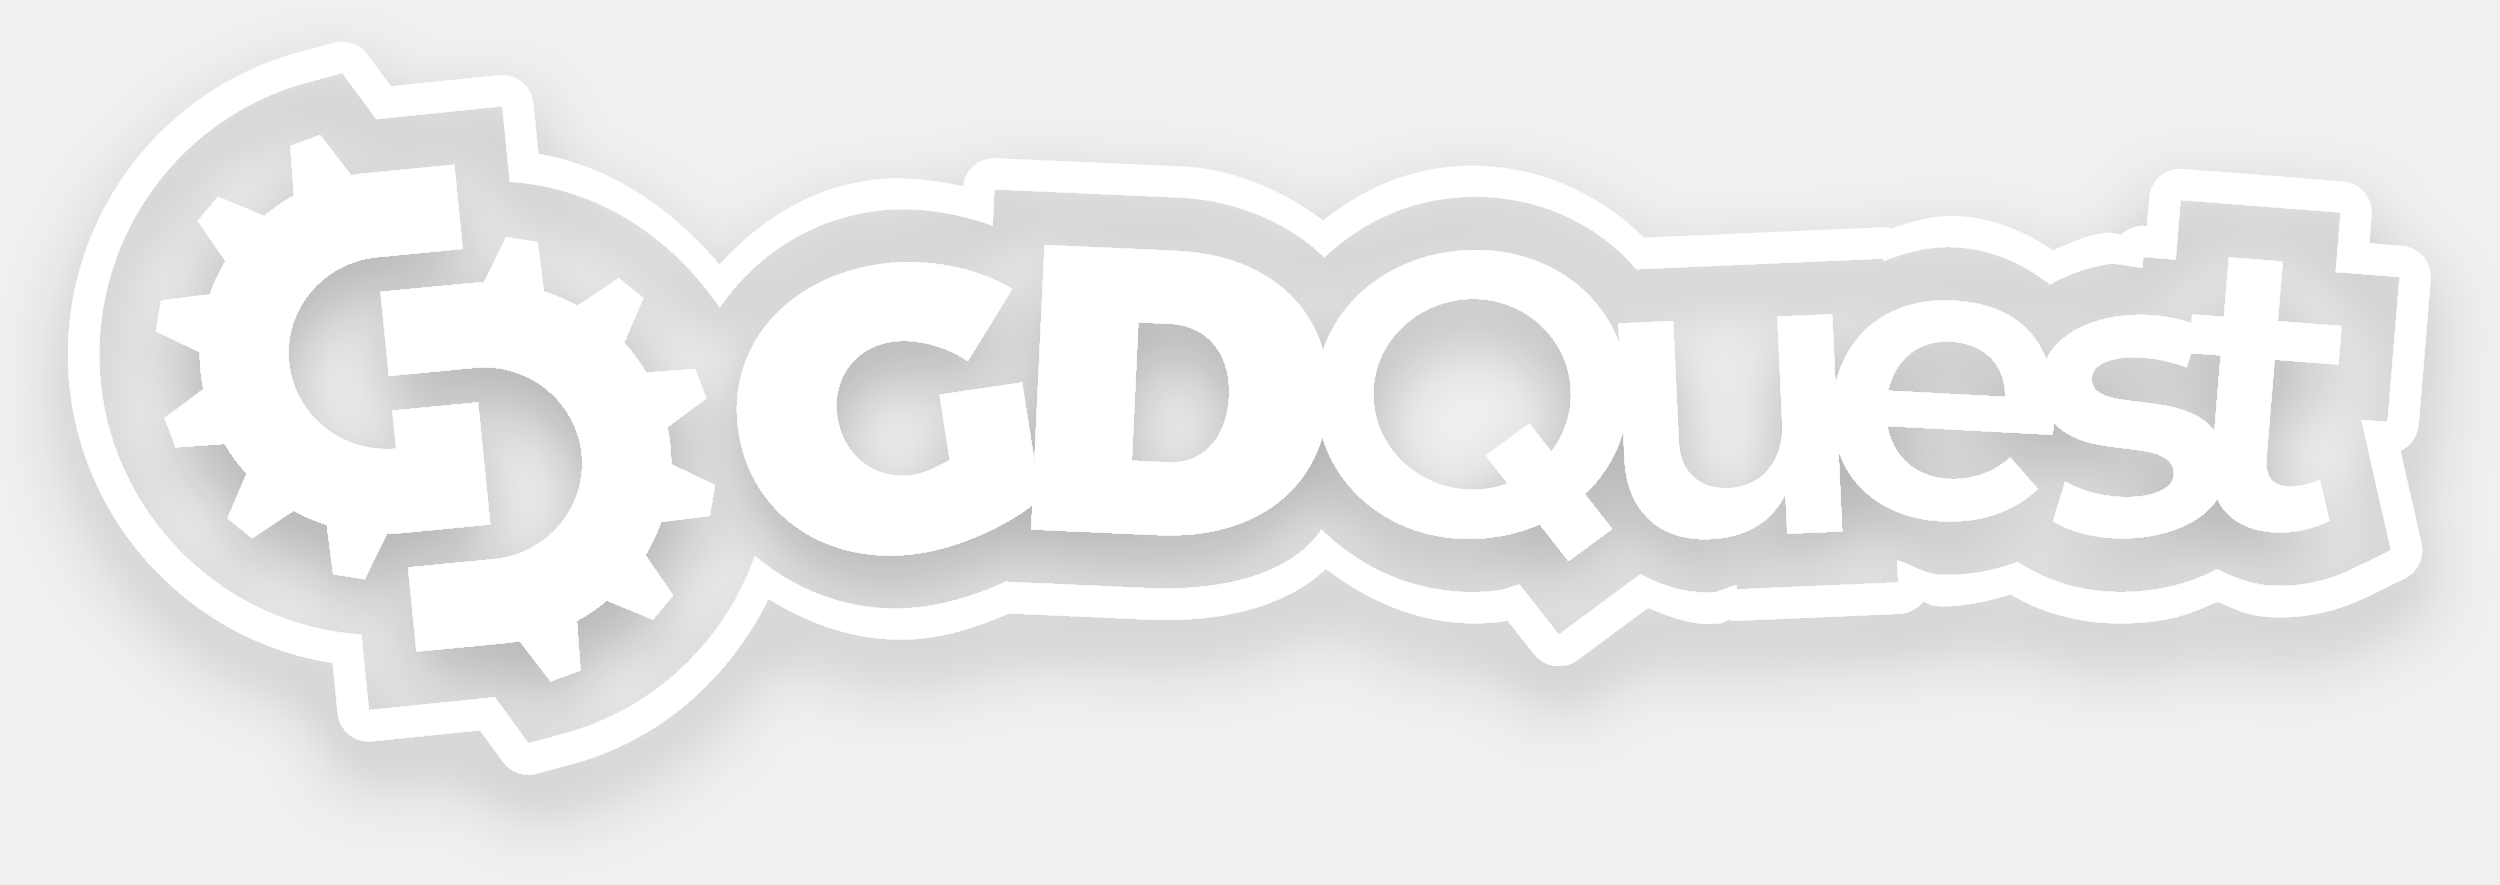
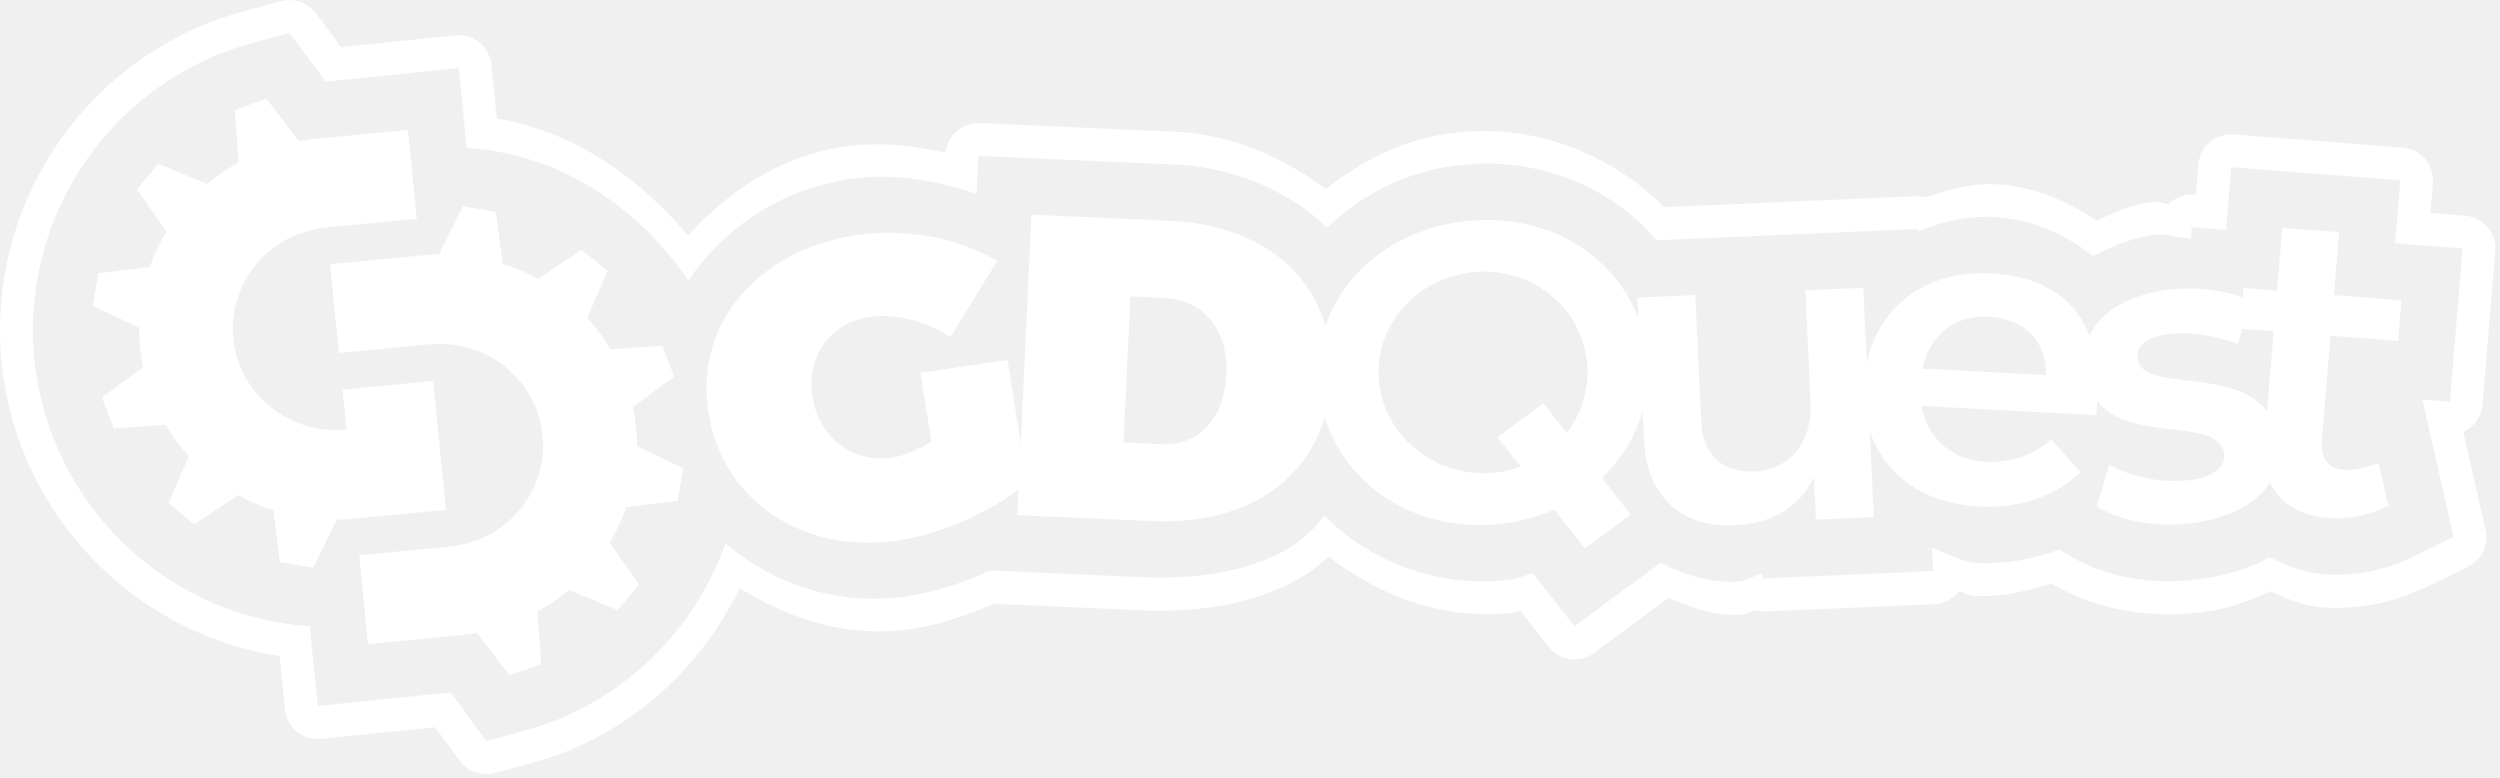
- <svg xmlns="http://www.w3.org/2000/svg" width="147" class="svg-logo" height="52" fill="white" version="1.1" viewBox="0 0 147 52">
-   <g id="gdquest" filter="url(#dropshadow)">
-     <path id="outline" d="m20.195 2.455c-0.182-0.006-0.363 0.014-0.539 0.061l-2.072 0.561c-7.985 2.148-13.574 9.44-13.584 17.73v0.006 0.012c0 9.105 6.729 16.794 15.562 18.151l0.022 0.178 0.278 2.788c0.024 0.24 0.094 0.473 0.208 0.686 0.114 0.213 0.268 0.401 0.454 0.554 0.186 0.153 0.401 0.267 0.631 0.337 0.231 0.07 0.472 0.093 0.712 0.068l6.362-0.65 1.361 1.86c0.218 0.298 0.52 0.523 0.868 0.646 0.348 0.123 0.724 0.137 1.08 0.042l2.072-0.557c5.227-1.405 9.293-5.081 11.57-9.727 2.775 1.713 6.005 2.791 9.556 2.27 1.615-0.238 3.132-0.785 4.587-1.407l8.572 0.379c0.013 2e-4 0.025 2e-4 0.037 0 3.702 0.097 7.512-0.647 10.038-3.006 2.863 2.205 6.411 3.6 10.324 3.114 0.201-0.025 0.19-0.057 0.347-0.093l1.577 2.008c0.294 0.373 0.722 0.617 1.192 0.681s0.947-0.059 1.329-0.341l4.161-3.075c1.209 0.484 2.425 1.009 3.848 0.948 0.613-0.027 0.617-0.13 0.902-0.244 0.179 0.049 0.365 0.07 0.551 0.062l9.491-0.41c0.268-0.012 0.531-0.084 0.769-0.209s0.446-0.302 0.608-0.517c0.35 0.101 0.395 0.246 0.857 0.27 1.528 0.08 2.926-0.287 4.293-0.689 2.851 1.688 6.071 1.986 9 1.501 1.069-0.177 2.129-0.607 3.171-1.075 0.903 0.399 1.815 0.813 2.84 0.893 2.107 0.164 4.144-0.292 5.927-1.163l2.232-1.091c0.371-0.181 0.67-0.482 0.849-0.855 0.178-0.373 0.226-0.795 0.135-1.199l-1.238-5.457c0.298-0.135 0.555-0.347 0.744-0.615s0.302-0.582 0.329-0.909l0.709-8.528c0.02-0.241-8e-3 -0.483-0.082-0.714s-0.192-0.443-0.349-0.627c-0.156-0.184-0.347-0.335-0.562-0.445-0.215-0.11-0.449-0.176-0.689-0.194l-1.925-0.151 0.138-1.663c0.02-0.241-8e-3 -0.483-0.082-0.713s-0.192-0.443-0.348-0.627c-0.157-0.184-0.348-0.335-0.562-0.445-0.215-0.11-0.45-0.176-0.69-0.194l-9.417-0.731c-0.483-0.037-0.96 0.118-1.328 0.433s-0.597 0.762-0.636 1.246l-0.139 1.678-0.092-0.008c-0.262-0.02-0.524 0.017-0.77 0.108-0.246 0.091-0.469 0.233-0.656 0.418-0.407-0.065-0.521-0.19-1.198-0.078-0.977 0.162-1.89 0.59-2.805 0.994-1.609-1.066-3.458-1.905-5.628-2.019-1.432-0.075-2.669 0.336-3.889 0.728-0.178-0.048-0.361-0.069-0.545-0.062l-9.347 0.403c-7e-3 0.002-0.014 0.004-0.021 0.006l-0.129 0.008-4.51 0.185c-3.026-2.99-7.266-4.685-11.79-4.123-2.735 0.34-5.076 1.553-7.071 3.122-2.643-2.021-5.78-3.118-8.461-3.192l-10.794-0.479c-0.469-0.021-0.928 0.139-1.282 0.448-0.354 0.309-0.576 0.742-0.621 1.211-1.801-0.399-3.662-0.634-5.601-0.349-3.628 0.533-6.506 2.497-8.73 4.958-2.722-3.224-6.28-5.779-10.648-6.521l-0.022-0.192-0.282-2.793c-0.024-0.24-0.095-0.473-0.208-0.686s-0.268-0.401-0.455-0.553c-0.186-0.153-0.401-0.267-0.631-0.336s-0.472-0.093-0.712-0.068l-6.366 0.654-1.381-1.873c-0.164-0.222-0.375-0.404-0.619-0.532-0.243-0.128-0.513-0.2-0.788-0.21zm-0.061 1.833 2.001 2.712 7.403-0.758 0.444 4.444h0.022c5.227 0.353 9.544 3.307 12.314 7.383 1.965-2.898 5.114-5.077 8.99-5.647 2.404-0.353 4.794 0.054 7.056 0.824l0.101-2.115 10.825 0.479c2.68 0.073 6.215 1.153 8.58 3.52 1.91-1.821 4.38-3.112 7.226-3.466 4.353-0.541 8.525 1.095 11.127 4.162l5.041-0.213 0.138-8e-3 9.348-0.402v0.143c1.333-0.535 2.749-0.891 4.255-0.811 2.135 0.112 3.985 0.973 5.528 2.177 1.041-0.577 2.177-0.985 3.303-1.172 0.724-0.12 1.417 0.176 2.141 0.182l0.042-0.611 1.906 0.146 0.29-3.496 9.417 0.731-0.29 3.5 3.757 0.295-0.71 8.528-1.531-0.121 1.736 7.659-2.233 1.091c-1.514 0.74-3.23 1.119-4.984 0.982-1.007-0.079-2.047-0.444-3.005-0.96-1.073 0.595-2.257 0.963-3.446 1.16-2.608 0.432-5.372 0.162-7.786-1.272l-0.509-0.302c-1.433 0.537-2.981 0.825-4.605 0.739-0.911-0.048-1.624-0.579-2.466-0.839l0.058 1.296-9.491 0.41-0.022-0.248c-0.491 0.107-0.939 0.407-1.435 0.429-1.497 0.065-2.922-0.376-4.217-1.059l-4.794 3.543-2.319-2.947c-0.434 0.098-0.816 0.292-1.269 0.348-4.002 0.497-7.744-0.974-10.358-3.574-1.758 2.598-5.718 3.558-9.73 3.454l-8.846-0.391c-1.491 0.68-3.06 1.204-4.661 1.439-3.826 0.562-7.408-0.677-10.085-2.94-1.788 5.01-5.912 9.004-11.249 10.439l-2.071 0.558-1.979-2.708-7.403 0.754-0.444-4.44h-0.022c-8.629-0.585-15.392-7.826-15.392-16.496v-0.012c0.02-7.467 5.039-14.028 12.233-15.962z" />
-     <path id="wheels" d="m18.824 7.94-1.752 0.645 0.217 2.907c-0.629 0.346-1.217 0.751-1.758 1.207l-2.711-1.127-1.189 1.419 1.633 2.357c-0.375 0.62-0.686 1.279-0.927 1.969l-2.864 0.348-0.306 1.812 2.582 1.226c0 0.363 0.02 0.729 0.051 1.098 0.037 0.369 0.093 0.732 0.166 1.087l-2.29 1.696 0.659 1.718 2.877-0.206c0.373 0.63 0.809 1.218 1.3 1.755l-1.133 2.623 1.446 1.165 2.435-1.622c0.621 0.344 1.279 0.629 1.964 0.848l0.364 2.893 1.846 0.3 1.317-2.672c0.343-0.006 0.689-0.026 1.037-0.065l4e-4 0.001 5.038-0.485-0.718-7.175-5.038 0.484 0.224 2.233-8e-4 -7e-4c-3.17 0.305-5.991-1.968-6.303-5.078-0.311-3.11 2.006-5.877 5.176-6.183v-7e-4l5.038-0.485-0.495-4.944-5.038 0.485c-0.349 0.029-0.692 0.074-1.03 0.134zm10.943 6.001-1.317 2.672c-0.343 0.006-0.688 0.026-1.036 0.065l-5.038 0.485 0.494 4.943 5.038-0.485c0.754-0.073 1.515 0.001 2.239 0.217 0.725 0.216 1.399 0.57 1.984 1.041 0.585 0.471 1.07 1.052 1.427 1.707s0.579 1.373 0.652 2.113c0.149 1.493-0.312 2.984-1.283 4.143-0.971 1.159-2.371 1.893-3.893 2.04l-5.038 0.487 0.495 4.943 5.038-0.485c0.349-0.03 0.692-0.076 1.029-0.135l1.824 2.369 1.751-0.645-0.216-2.907c0.628-0.346 1.216-0.751 1.757-1.207l2.712 1.127 1.188-1.419-1.632-2.357c0.375-0.62 0.687-1.28 0.929-1.97l2.862-0.347 0.307-1.812-2.583-1.226c0.02-0.363-0.02-0.729-0.051-1.098-0.037-0.369-0.093-0.732-0.166-1.087l2.29-1.696-0.659-1.718-2.876 0.206c-0.374-0.63-0.81-1.218-1.301-1.755l1.133-2.623-1.446-1.165-2.436 1.622c-0.621-0.344-1.278-0.629-1.964-0.848l-0.365-2.893z" />
-     <path id="g" d="m55.849 27.055c-0.776 0.452-1.571 0.786-2.155 0.872-2.216 0.326-4.106-1.088-4.463-3.378-0.35-2.243 0.998-4.132 3.19-4.454 1.412-0.207 3.175 0.234 4.486 1.128l2.603-4.223c-2.07-1.29-5.123-1.856-7.777-1.466-5.576 0.819-9.061 4.979-8.298 9.867 0.767 4.912 5.224 7.928 10.582 7.141 2.435-0.358 5.436-1.717 7.144-3.224l-1.066-6.824-4.846 0.712z" />
-     <path d="m69.124 14.749-7.701-0.34-0.784 16.724 7.479 0.33c5.831 0.257 9.75-2.869 9.988-7.951 0.238-5.082-3.299-8.513-8.982-8.764zm-0.435 12.437-2.14-0.095 0.382-8.136 1.87 0.082c2.214 0.098 3.59 1.784 3.473 4.265-0.115 2.457-1.518 3.973-3.584 3.882l1e-4 5e-4z" />
-     <path d="m85.454 14.782c-5.155 0.64-8.636 4.734-8.003 9.519 0.629 4.761 5.071 7.941 10.226 7.301 1.025-0.127 1.981-0.399 2.854-0.782l1.701 2.165 2.552-1.885-1.6-2.037c1.867-1.784 2.851-4.306 2.491-7.027-0.629-4.761-5.067-7.895-10.221-7.254zm0.425 2.837c3.127-0.389 6.036 1.707 6.449 4.833 0.203 1.532-0.24 2.981-1.11 4.107l-1.3-1.655-2.553 1.885 1.289 1.641c-0.413 0.152-0.848 0.265-1.304 0.322-3.151 0.392-6.139-1.74-6.553-4.867-0.413-3.127 1.905-5.872 5.081-6.266z" />
-     <path d="m104.51 18.616 0.288 6.299c0.094 2.052-1.064 3.68-3.129 3.792-1.772 0.076-2.879-0.952-2.961-2.741l-0.325-7.086-3.223 0.139 0.366 7.993c0.138 3.006 2.045 4.813 4.997 4.685 2.092-0.09 3.63-0.945 4.463-2.678l0.108 2.362 3.223-0.139-0.584-12.765-3.223 0.139z" />
-     <path d="m114.82 17.673c-3.934-0.207-6.836 2.271-7.053 6.158-0.215 3.839 2.318 6.604 6.4 6.819 2.312 0.122 4.276-0.588 5.657-1.903l-1.624-1.831c-0.987 0.881-2.269 1.315-3.622 1.244-1.918-0.101-3.283-1.273-3.599-3.108l9.714 0.512c0.579-4.61-1.249-7.648-5.873-7.891zm-3.799 5.301c0.401-1.868 1.796-2.991 3.689-2.891 1.992 0.105 3.229 1.366 3.197 3.254l-6.886-0.363z" />
-     <path d="m128.57 21.595 0.751-2.402c-1.436-0.634-3.295-0.835-4.994-0.554-2.622 0.434-4.693 2.013-4.236 4.602 0.763 4.477 7.313 2.084 7.723 4.414 0.145 0.824-0.618 1.314-1.711 1.495-1.408 0.233-3.304-0.034-4.667-0.826l-0.715 2.323c1.562 0.928 3.709 1.203 5.676 0.877 2.768-0.458 4.903-2.096 4.451-4.662-0.796-4.52-7.472-2.276-7.845-4.394-0.137-0.777 0.533-1.227 1.553-1.396 1.117-0.185 2.624 0.002 4.015 0.522l-1e-3 2e-4z" />
-     <path id="t" d="m136.42 28.228c-0.74 0.278-1.369 0.42-1.909 0.378-0.86-0.067-1.342-0.512-1.241-1.726l0.476-5.737 3.756 0.293 0.188-2.261-3.756-0.293 0.29-3.499-3.167-0.247-0.29 3.499-1.866-0.145-0.163 2.263 1.841 0.144-0.521 6.285c-0.217 2.619 1.402 3.943 3.538 4.11 1.154 0.09 2.311-0.155 3.367-0.672l-0.543-2.39z" />
+ <svg xmlns="http://www.w3.org/2000/svg" width="148" class="svg-logo" height="46" fill="#ffffff" version="1.1" viewBox="0 0 148 46" id="svg36">
+   <g id="g6736" transform="matrix(1.063379,0,0,1.063379,-4.253728,-2.609152)" style="stroke-width:0.94">
+     <path id="outline" d="M 20.195,2.455 C 20.013,2.448 19.832,2.469 19.656,2.516 l -2.072,0.561 c -7.985,2.148 -13.574,9.44 -13.584,17.73 v 0.006 0.012 c 0,9.105 6.729,16.794 15.562,18.151 l 0.022,0.178 0.278,2.788 c 0.024,0.24 0.094,0.473 0.208,0.686 0.114,0.213 0.268,0.401 0.454,0.554 0.186,0.153 0.401,0.267 0.631,0.337 0.231,0.07 0.472,0.093 0.712,0.068 l 6.362,-0.65 1.361,1.86 c 0.218,0.298 0.52,0.523 0.868,0.646 0.348,0.123 0.724,0.137 1.08,0.042 l 2.072,-0.557 c 5.227,-1.405 9.293,-5.081 11.57,-9.727 2.775,1.713 6.005,2.791 9.556,2.27 1.615,-0.238 3.132,-0.785 4.587,-1.407 l 8.572,0.379 c 0.013,2e-4 0.025,2e-4 0.037,0 3.702,0.097 7.512,-0.647 10.038,-3.006 2.863,2.205 6.411,3.6 10.324,3.114 0.201,-0.025 0.19,-0.057 0.347,-0.093 l 1.577,2.008 c 0.294,0.373 0.722,0.617 1.192,0.681 0.47,0.063 0.947,-0.059 1.329,-0.341 l 4.161,-3.075 c 1.209,0.484 2.425,1.009 3.848,0.948 0.613,-0.027 0.617,-0.13 0.902,-0.244 0.179,0.049 0.365,0.07 0.551,0.062 l 9.491,-0.41 c 0.268,-0.012 0.531,-0.084 0.769,-0.209 0.238,-0.126 0.446,-0.302 0.608,-0.517 0.35,0.101 0.395,0.246 0.857,0.27 1.528,0.08 2.926,-0.287 4.293,-0.689 2.851,1.688 6.071,1.986 9,1.501 1.069,-0.177 2.129,-0.607 3.171,-1.075 0.903,0.399 1.815,0.813 2.84,0.893 2.107,0.164 4.144,-0.292 5.927,-1.163 l 2.232,-1.091 c 0.371,-0.181 0.67,-0.482 0.849,-0.855 0.178,-0.373 0.226,-0.795 0.135,-1.199 l -1.238,-5.457 c 0.298,-0.135 0.555,-0.347 0.744,-0.615 0.189,-0.268 0.302,-0.582 0.329,-0.909 l 0.709,-8.528 c 0.02,-0.241 -0.008,-0.483 -0.082,-0.714 -0.074,-0.23 -0.192,-0.443 -0.349,-0.627 -0.156,-0.184 -0.347,-0.335 -0.562,-0.445 -0.215,-0.11 -0.449,-0.176 -0.689,-0.194 l -1.925,-0.151 0.138,-1.663 c 0.02,-0.241 -0.008,-0.483 -0.082,-0.713 -0.074,-0.23 -0.192,-0.443 -0.348,-0.627 -0.157,-0.184 -0.348,-0.335 -0.562,-0.445 -0.215,-0.11 -0.45,-0.176 -0.69,-0.194 l -9.417,-0.731 c -0.483,-0.037 -0.96,0.118 -1.328,0.433 -0.368,0.315 -0.597,0.762 -0.636,1.246 l -0.139,1.678 -0.092,-0.008 c -0.262,-0.02 -0.524,0.017 -0.77,0.108 -0.246,0.091 -0.469,0.233 -0.656,0.418 -0.407,-0.065 -0.521,-0.19 -1.198,-0.078 -0.977,0.162 -1.89,0.59 -2.805,0.994 -1.609,-1.066 -3.458,-1.905 -5.628,-2.019 -1.432,-0.075 -2.669,0.336 -3.889,0.728 -0.178,-0.048 -0.361,-0.069 -0.545,-0.062 l -9.347,0.403 c -0.007,0.002 -0.014,0.004 -0.021,0.006 l -0.129,0.008 -4.51,0.185 c -3.026,-2.99 -7.266,-4.685 -11.79,-4.123 -2.735,0.34 -5.076,1.553 -7.071,3.122 -2.643,-2.021 -5.78,-3.118 -8.461,-3.192 L 58.541,9.304 c -0.469,-0.021 -0.928,0.139 -1.282,0.448 -0.354,0.309 -0.576,0.742 -0.621,1.211 -1.801,-0.399 -3.662,-0.634 -5.601,-0.349 -3.628,0.533 -6.506,2.497 -8.73,4.958 -2.722,-3.224 -6.28,-5.779 -10.648,-6.521 L 31.638,8.858 31.356,6.066 C 31.332,5.826 31.262,5.593 31.148,5.38 31.034,5.168 30.88,4.98 30.694,4.827 30.507,4.674 30.293,4.56 30.062,4.49 29.832,4.421 29.59,4.398 29.35,4.422 L 22.984,5.076 21.603,3.204 C 21.439,2.982 21.228,2.8 20.984,2.672 20.741,2.543 20.471,2.471 20.196,2.462 Z m -0.061,1.833 2.001,2.712 7.403,-0.758 0.444,4.444 h 0.022 c 5.227,0.353 9.544,3.307 12.314,7.383 1.965,-2.898 5.114,-5.077 8.99,-5.647 2.404,-0.353 4.794,0.054 7.056,0.824 l 0.101,-2.115 10.825,0.479 c 2.68,0.073 6.215,1.153 8.58,3.52 1.91,-1.821 4.38,-3.112 7.226,-3.466 4.353,-0.541 8.525,1.095 11.127,4.162 l 5.041,-0.213 0.138,-0.008 9.348,-0.402 v 0.143 c 1.333,-0.535 2.749,-0.891 4.255,-0.811 2.135,0.112 3.985,0.973 5.528,2.177 1.041,-0.577 2.177,-0.985 3.303,-1.172 0.724,-0.12 1.417,0.176 2.141,0.182 l 0.042,-0.611 1.906,0.146 0.29,-3.496 9.417,0.731 -0.29,3.5 3.757,0.295 -0.71,8.528 -1.531,-0.121 1.736,7.659 -2.233,1.091 c -1.514,0.74 -3.23,1.119 -4.984,0.982 -1.007,-0.079 -2.047,-0.444 -3.005,-0.96 -1.073,0.595 -2.257,0.963 -3.446,1.16 -2.608,0.432 -5.372,0.162 -7.786,-1.272 l -0.509,-0.302 c -1.433,0.537 -2.981,0.825 -4.605,0.739 -0.911,-0.048 -1.624,-0.579 -2.466,-0.839 l 0.058,1.296 -9.491,0.41 -0.022,-0.248 c -0.491,0.107 -0.939,0.407 -1.435,0.429 -1.497,0.065 -2.922,-0.376 -4.217,-1.059 l -4.794,3.543 -2.319,-2.947 c -0.434,0.098 -0.816,0.292 -1.269,0.348 -4.002,0.497 -7.744,-0.974 -10.358,-3.574 -1.758,2.598 -5.718,3.558 -9.73,3.454 l -8.846,-0.391 c -1.491,0.68 -3.06,1.204 -4.661,1.439 -3.826,0.562 -7.408,-0.677 -10.085,-2.94 -1.788,5.01 -5.912,9.004 -11.249,10.439 l -2.071,0.558 -1.979,-2.708 -7.403,0.754 -0.444,-4.44 h -0.022 c -8.629,-0.585 -15.392,-7.826 -15.392,-16.496 v -0.012 c 0.02,-7.467 5.039,-14.028 12.233,-15.962 z" style="stroke-width:0.94" />
+     <path id="wheels" d="m 18.824,7.94 -1.752,0.645 0.217,2.907 c -0.629,0.346 -1.217,0.751 -1.758,1.207 l -2.711,-1.127 -1.189,1.419 1.633,2.357 c -0.375,0.62 -0.686,1.279 -0.927,1.969 l -2.864,0.348 -0.306,1.812 2.582,1.226 c 0,0.363 0.02,0.729 0.051,1.098 0.037,0.369 0.093,0.732 0.166,1.087 l -2.29,1.696 0.659,1.718 2.877,-0.206 c 0.373,0.63 0.809,1.218 1.3,1.755 l -1.133,2.623 1.446,1.165 2.435,-1.622 c 0.621,0.344 1.279,0.629 1.964,0.848 l 0.364,2.893 1.846,0.3 1.317,-2.672 c 0.343,-0.006 0.689,-0.026 1.037,-0.065 l 4e-4,0.001 5.038,-0.485 -0.718,-7.175 -5.038,0.484 0.224,2.233 -8e-4,-7e-4 c -3.17,0.305 -5.991,-1.968 -6.303,-5.078 -0.311,-3.11 2.006,-5.877 5.176,-6.183 v -7e-4 l 5.038,-0.485 -0.495,-4.944 -5.038,0.485 c -0.349,0.029 -0.692,0.074 -1.03,0.134 z m 10.943,6.001 -1.317,2.672 c -0.343,0.006 -0.688,0.026 -1.036,0.065 l -5.038,0.485 0.494,4.943 5.038,-0.485 c 0.754,-0.073 1.515,0.001 2.239,0.217 0.725,0.216 1.399,0.57 1.984,1.041 0.585,0.471 1.07,1.052 1.427,1.707 0.357,0.655 0.579,1.373 0.652,2.113 0.149,1.493 -0.312,2.984 -1.283,4.143 -0.971,1.159 -2.371,1.893 -3.893,2.04 l -5.038,0.487 0.495,4.943 5.038,-0.485 c 0.349,-0.03 0.692,-0.076 1.029,-0.135 l 1.824,2.369 1.751,-0.645 -0.216,-2.907 c 0.628,-0.346 1.216,-0.751 1.757,-1.207 l 2.712,1.127 1.188,-1.419 -1.632,-2.357 c 0.375,-0.62 0.687,-1.28 0.929,-1.97 l 2.862,-0.347 0.307,-1.812 -2.583,-1.226 c 0.02,-0.363 -0.02,-0.729 -0.051,-1.098 -0.037,-0.369 -0.093,-0.732 -0.166,-1.087 l 2.29,-1.696 -0.659,-1.718 -2.876,0.206 c -0.374,-0.63 -0.81,-1.218 -1.301,-1.755 l 1.133,-2.623 -1.446,-1.165 -2.436,1.622 C 33.322,17.637 32.665,17.353 31.979,17.134 l -0.365,-2.893 z" style="stroke-width:0.94" />
+     <path id="g" d="m 55.849,27.055 c -0.776,0.452 -1.571,0.786 -2.155,0.872 -2.216,0.326 -4.106,-1.088 -4.463,-3.378 -0.35,-2.243 0.998,-4.132 3.19,-4.454 1.412,-0.207 3.175,0.234 4.486,1.128 l 2.603,-4.223 c -2.07,-1.29 -5.123,-1.856 -7.777,-1.466 -5.576,0.819 -9.061,4.979 -8.298,9.867 0.767,4.912 5.224,7.928 10.582,7.141 2.435,-0.358 5.436,-1.717 7.144,-3.224 l -1.066,-6.824 -4.846,0.712 z" style="stroke-width:0.94" />
+     <path d="m 69.124,14.749 -7.701,-0.34 -0.784,16.724 7.479,0.33 c 5.831,0.257 9.75,-2.869 9.988,-7.951 0.238,-5.082 -3.299,-8.513 -8.982,-8.764 z m -0.435,12.437 -2.14,-0.095 0.382,-8.136 1.87,0.082 c 2.214,0.098 3.59,1.784 3.473,4.265 -0.115,2.457 -1.518,3.973 -3.584,3.882 z" id="path5" style="stroke-width:0.94" />
+     <path d="m 85.454,14.782 c -5.155,0.64 -8.636,4.734 -8.003,9.519 0.629,4.761 5.071,7.941 10.226,7.301 1.025,-0.127 1.981,-0.399 2.854,-0.782 l 1.701,2.165 2.552,-1.885 -1.6,-2.037 c 1.867,-1.784 2.851,-4.306 2.491,-7.027 -0.629,-4.761 -5.067,-7.895 -10.221,-7.254 z m 0.425,2.837 c 3.127,-0.389 6.036,1.707 6.449,4.833 0.203,1.532 -0.24,2.981 -1.11,4.107 l -1.3,-1.655 -2.553,1.885 1.289,1.641 c -0.413,0.152 -0.848,0.265 -1.304,0.322 -3.151,0.392 -6.139,-1.74 -6.553,-4.867 -0.413,-3.127 1.905,-5.872 5.081,-6.266 z" id="path7" style="stroke-width:0.94" />
+     <path d="m 104.51,18.616 0.288,6.299 c 0.094,2.052 -1.064,3.68 -3.129,3.792 -1.772,0.076 -2.879,-0.952 -2.961,-2.741 l -0.325,-7.086 -3.223,0.139 0.366,7.993 c 0.138,3.006 2.045,4.813 4.997,4.685 2.092,-0.09 3.63,-0.945 4.463,-2.678 l 0.108,2.362 3.223,-0.139 -0.584,-12.765 -3.223,0.139 z" id="path9" style="stroke-width:0.94" />
+     <path d="m 114.82,17.673 c -3.934,-0.207 -6.836,2.271 -7.053,6.158 -0.215,3.839 2.318,6.604 6.4,6.819 2.312,0.122 4.276,-0.588 5.657,-1.903 L 118.2,26.916 c -0.987,0.881 -2.269,1.315 -3.622,1.244 -1.918,-0.101 -3.283,-1.273 -3.599,-3.108 l 9.714,0.512 c 0.579,-4.61 -1.249,-7.648 -5.873,-7.891 z m -3.799,5.301 c 0.401,-1.868 1.796,-2.991 3.689,-2.891 1.992,0.105 3.229,1.366 3.197,3.254 z" id="path11" style="stroke-width:0.94" />
+     <path d="m 128.57,21.595 0.751,-2.402 c -1.436,-0.634 -3.295,-0.835 -4.994,-0.554 -2.622,0.434 -4.693,2.013 -4.236,4.602 0.763,4.477 7.313,2.084 7.723,4.414 0.145,0.824 -0.618,1.314 -1.711,1.495 -1.408,0.233 -3.304,-0.034 -4.667,-0.826 l -0.715,2.323 c 1.562,0.928 3.709,1.203 5.676,0.877 2.768,-0.458 4.903,-2.096 4.451,-4.662 -0.796,-4.52 -7.472,-2.276 -7.845,-4.394 -0.137,-0.777 0.533,-1.227 1.553,-1.396 1.117,-0.185 2.624,0.002 4.015,0.522 z" id="path13" style="stroke-width:0.94" />
+     <path id="t" d="m 136.42,28.228 c -0.74,0.278 -1.369,0.42 -1.909,0.378 -0.86,-0.067 -1.342,-0.512 -1.241,-1.726 l 0.476,-5.737 3.756,0.293 0.188,-2.261 -3.756,-0.293 0.29,-3.499 -3.167,-0.247 -0.29,3.499 -1.866,-0.145 -0.163,2.263 1.841,0.144 -0.521,6.285 c -0.217,2.619 1.402,3.943 3.538,4.11 1.154,0.09 2.311,-0.155 3.367,-0.672 z" style="stroke-width:0.94" />
  </g>
-   <defs>
-     <filter id="dropshadow" x="0" y=".454" width="146.92" height="51.093" color-interpolation-filters="sRGB" filterUnits="userSpaceOnUse">
-       <feFlood flood-opacity="0" result="BackgroundImageFix" />
-       <feColorMatrix in="SourceAlpha" result="hardAlpha" values="0 0 0 0 0 0 0 0 0 0 0 0 0 0 0 0 0 0 127 0" />
-       <feOffset dy="2" />
-       <feGaussianBlur stdDeviation="2" />
-       <feComposite in2="hardAlpha" operator="out" />
-       <feColorMatrix values="0 0 0 0 0 0 0 0 0 0 0 0 0 0 0 0 0 0 0.25 0" />
-       <feBlend in2="BackgroundImageFix" result="dropshadow" />
-       <feBlend in="SourceGraphic" in2="dropshadow" result="shape" />
+   <defs id="defs34">
+     <filter id="dropshadow" x="0" y="0.454" width="146.92" height="51.093" color-interpolation-filters="sRGB" filterUnits="userSpaceOnUse">
+       <feFlood flood-opacity="0" result="BackgroundImageFix" id="feFlood17" />
+       <feColorMatrix in="SourceAlpha" result="hardAlpha" values="0 0 0 0 0 0 0 0 0 0 0 0 0 0 0 0 0 0 127 0" id="feColorMatrix19" />
+       <feOffset dy="2" id="feOffset21" />
+       <feGaussianBlur stdDeviation="2" id="feGaussianBlur23" />
+       <feComposite in2="hardAlpha" operator="out" id="feComposite25" />
+       <feColorMatrix values="0 0 0 0 0 0 0 0 0 0 0 0 0 0 0 0 0 0 0.25 0" id="feColorMatrix27" />
+       <feBlend in2="BackgroundImageFix" result="dropshadow" id="feBlend29" mode="normal" />
+       <feBlend in="SourceGraphic" in2="dropshadow" result="shape" id="feBlend31" mode="normal" />
    </filter>
  </defs>
</svg>
